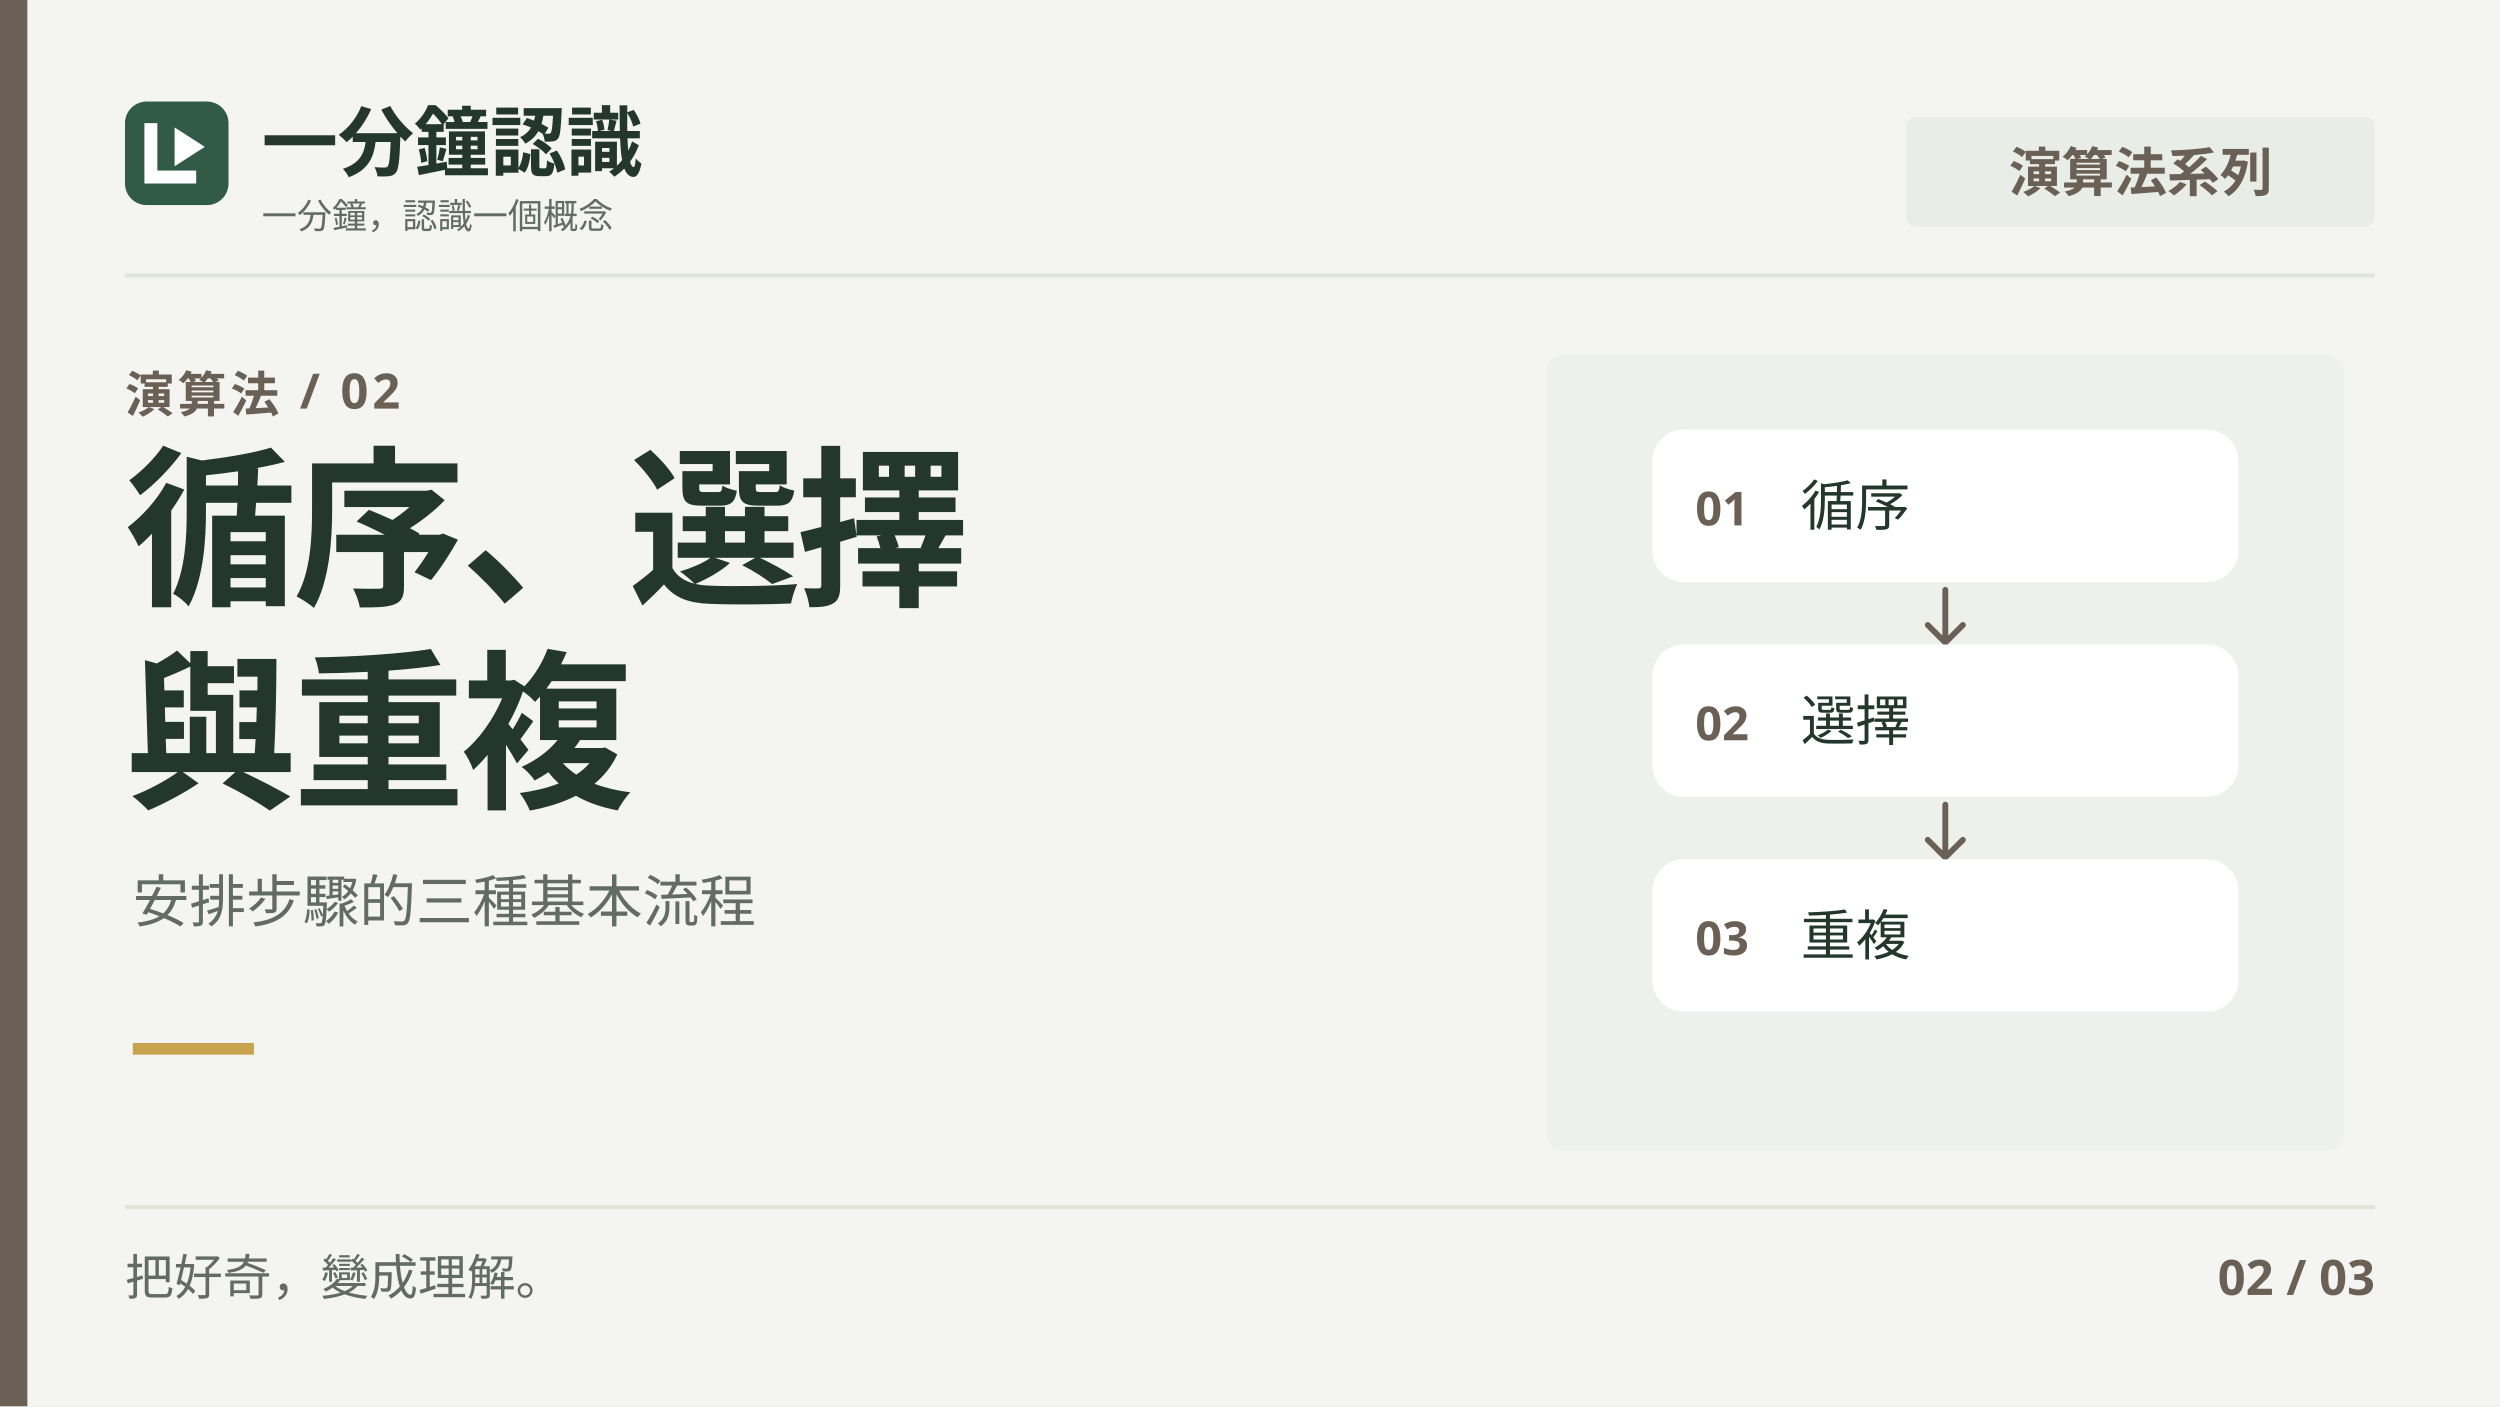
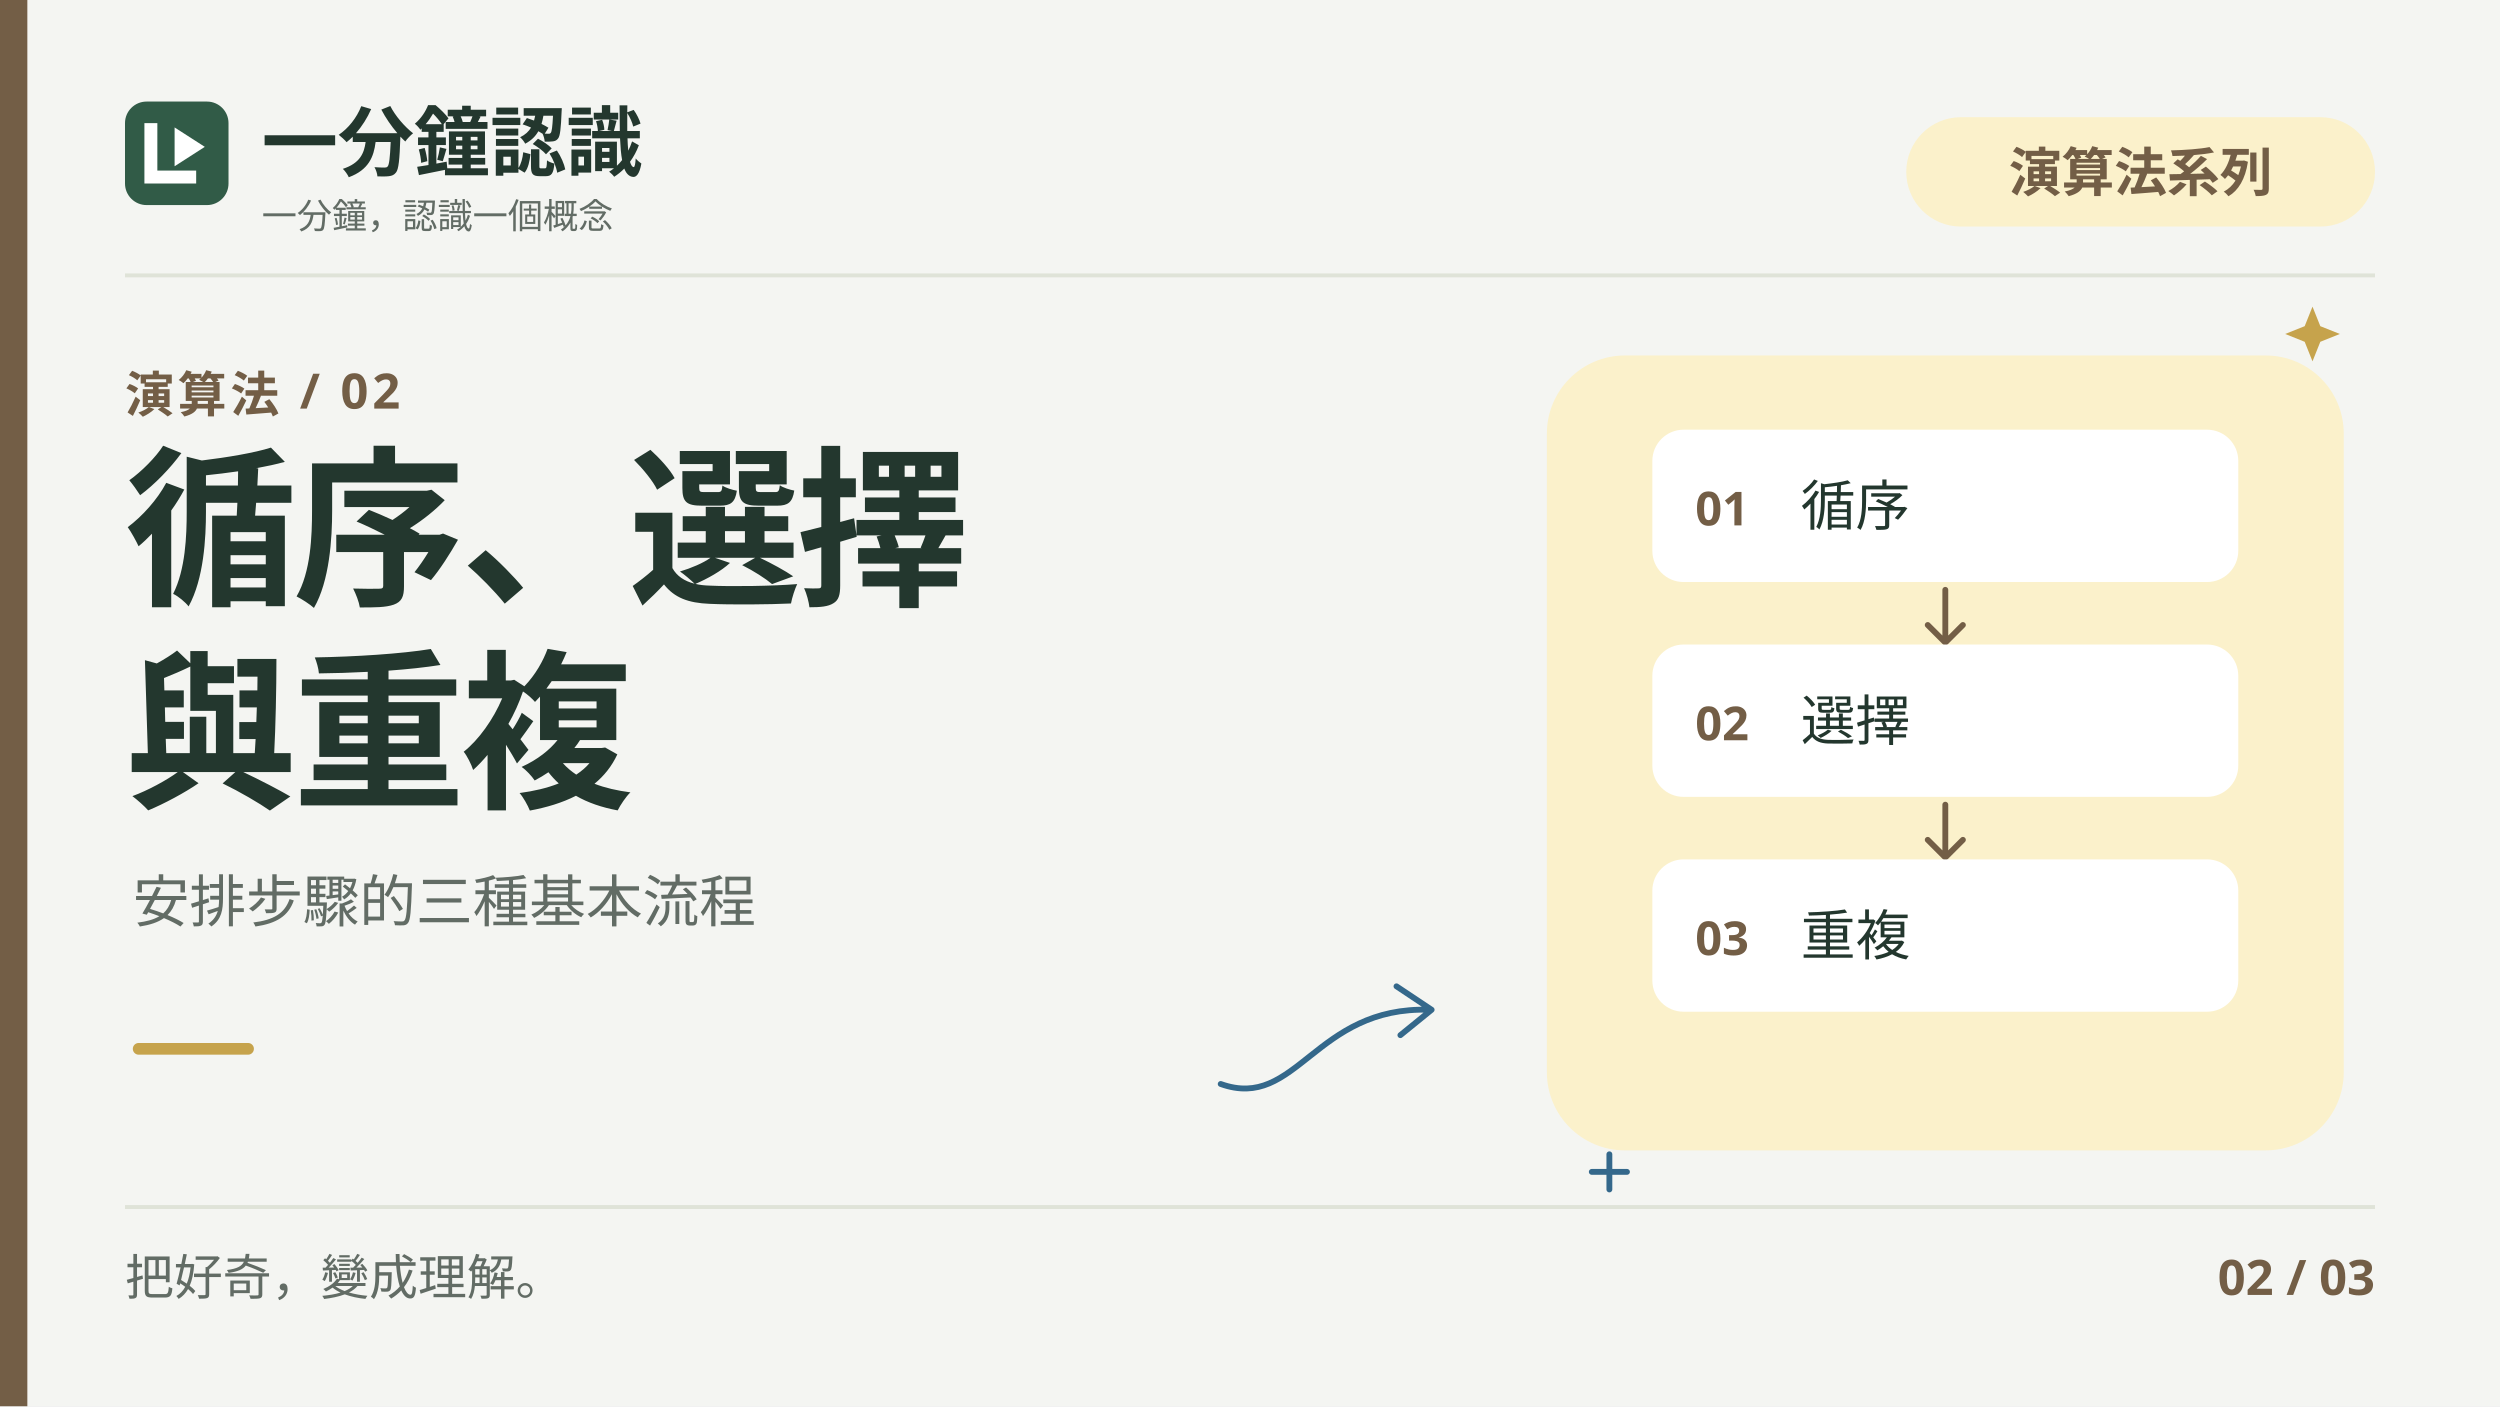
<svg xmlns="http://www.w3.org/2000/svg" width="1280" height="720" viewBox="0 0 1280 720" role="img" aria-labelledby="title desc">
  <g font-family="Microsoft JhengHei, PingFang TC, Noto Sans TC, sans-serif">
    <rect x="0" y="0" width="1280" height="720" rx="0" fill="#f4f5f2" />
-     <rect x="0" y="0" width="14" height="720" rx="0" fill="#6a6055" />
+     <rect x="0" y="0" width="14" height="720" rx="0" fill="#735e46" />
    <path d="M64 141h1152M64 618h1152" stroke="#dfe3d8" stroke-width="2" />
    <svg x="64" y="52" width="53" height="53" viewBox="0 0 48 48">
      <rect width="48" height="48" rx="10" fill="#315b47" />
      <path d="M15 10v22h18v6H9V10z" fill="#ffffff" />
      <path d="m23 12 14 9-14 9z" fill="#ffffff" />
    </svg>
    <text x="134" y="87" font-size="39" fill="#23372e" font-weight="800">一分鐘認識</text>
    <text x="134" y="117" font-size="18" fill="#626c65">一分鐘，認識一個概念</text>
-     <rect x="976" y="60" width="240" height="56" rx="5" fill="#e9ede7" />
-     <text x="1096" y="98" font-size="27" fill="#6a6055" text-anchor="middle" font-weight="700">演算法系列</text>
-     <rect x="792" y="182" width="408" height="407" rx="8" fill="#edf0eb" />
-     <text x="64" y="211" font-size="25" fill="#6a6055" font-weight="700" letter-spacing="2">演算法 / 02</text>
+     <rect x="976" y="60" width="240" height="56" rx="28" fill="#fbf1cb" />
+     <text x="1096" y="98" font-size="27" fill="#735e46" text-anchor="middle" font-weight="700">演算法系列</text>
+     <rect x="792" y="182" width="408" height="407" rx="40" fill="#fbf1cb" />
+     <text x="64" y="211" font-size="25" fill="#735e46" font-weight="700" letter-spacing="2">演算法 / 02</text>
    <text x="64" y="303" font-size="88" fill="#23372e" font-weight="800" letter-spacing="-2">循序、選擇</text>
    <text x="64" y="407" font-size="88" fill="#23372e" font-weight="800" letter-spacing="-2">與重複</text>
    <text x="68" y="472" font-size="29" fill="#626c65">安排步驟的三種基本流程</text>
-     <rect x="68" y="534" width="62" height="6" rx="0" fill="#c6a34c" />
+     <rect x="68" y="534" width="62" height="6" rx="3" fill="#c6a34c" />
+     <path d="M625 555c39 14 48-40 107-38m-17-12 18 12-16 13" fill="none" stroke="#34688b" stroke-width="3" stroke-linecap="round" stroke-linejoin="round" />
+     <path d="m1184 157 4 10 10 4-10 4-4 10-4-10-10-4 10-4Z" fill="#c6a34c" />
+     <path d="M824 591v18m-9-9h18" fill="none" stroke="#34688b" stroke-width="3" stroke-linecap="round" />
    <rect x="846" y="220" width="300" height="78" rx="16" fill="#ffffff" />
-     <text x="868" y="269" font-size="24" fill="#6a6055" font-weight="700">01</text>
+     <text x="868" y="269" font-size="24" fill="#735e46" font-weight="700">01</text>
    <text x="922" y="269" font-size="28" fill="#23372e">循序</text>
-     <path d="M996 302v27m-9-9 9 9 9-9" fill="none" stroke="#6a6055" stroke-width="3" stroke-linecap="round" stroke-linejoin="round" />
+     <path d="M996 302v27m-9-9 9 9 9-9" fill="none" stroke="#735e46" stroke-width="3" stroke-linecap="round" stroke-linejoin="round" />
    <rect x="846" y="330" width="300" height="78" rx="16" fill="#ffffff" />
-     <text x="868" y="379" font-size="24" fill="#6a6055" font-weight="700">02</text>
+     <text x="868" y="379" font-size="24" fill="#735e46" font-weight="700">02</text>
    <text x="922" y="379" font-size="28" fill="#23372e">選擇</text>
-     <path d="M996 412v27m-9-9 9 9 9-9" fill="none" stroke="#6a6055" stroke-width="3" stroke-linecap="round" stroke-linejoin="round" />
+     <path d="M996 412v27m-9-9 9 9 9-9" fill="none" stroke="#735e46" stroke-width="3" stroke-linecap="round" stroke-linejoin="round" />
    <rect x="846" y="440" width="300" height="78" rx="16" fill="#ffffff" />
-     <text x="868" y="489" font-size="24" fill="#6a6055" font-weight="700">03</text>
+     <text x="868" y="489" font-size="24" fill="#735e46" font-weight="700">03</text>
    <text x="922" y="489" font-size="28" fill="#23372e">重複</text>
    <text x="64" y="663" font-size="25" fill="#626c65">把好奇，變成理解。</text>
-     <text x="1216" y="663" font-size="25" fill="#6a6055" text-anchor="end" font-weight="700">02 / 03</text>
+     <text x="1216" y="663" font-size="25" fill="#735e46" text-anchor="end" font-weight="700">02 / 03</text>
  </g>
</svg>
